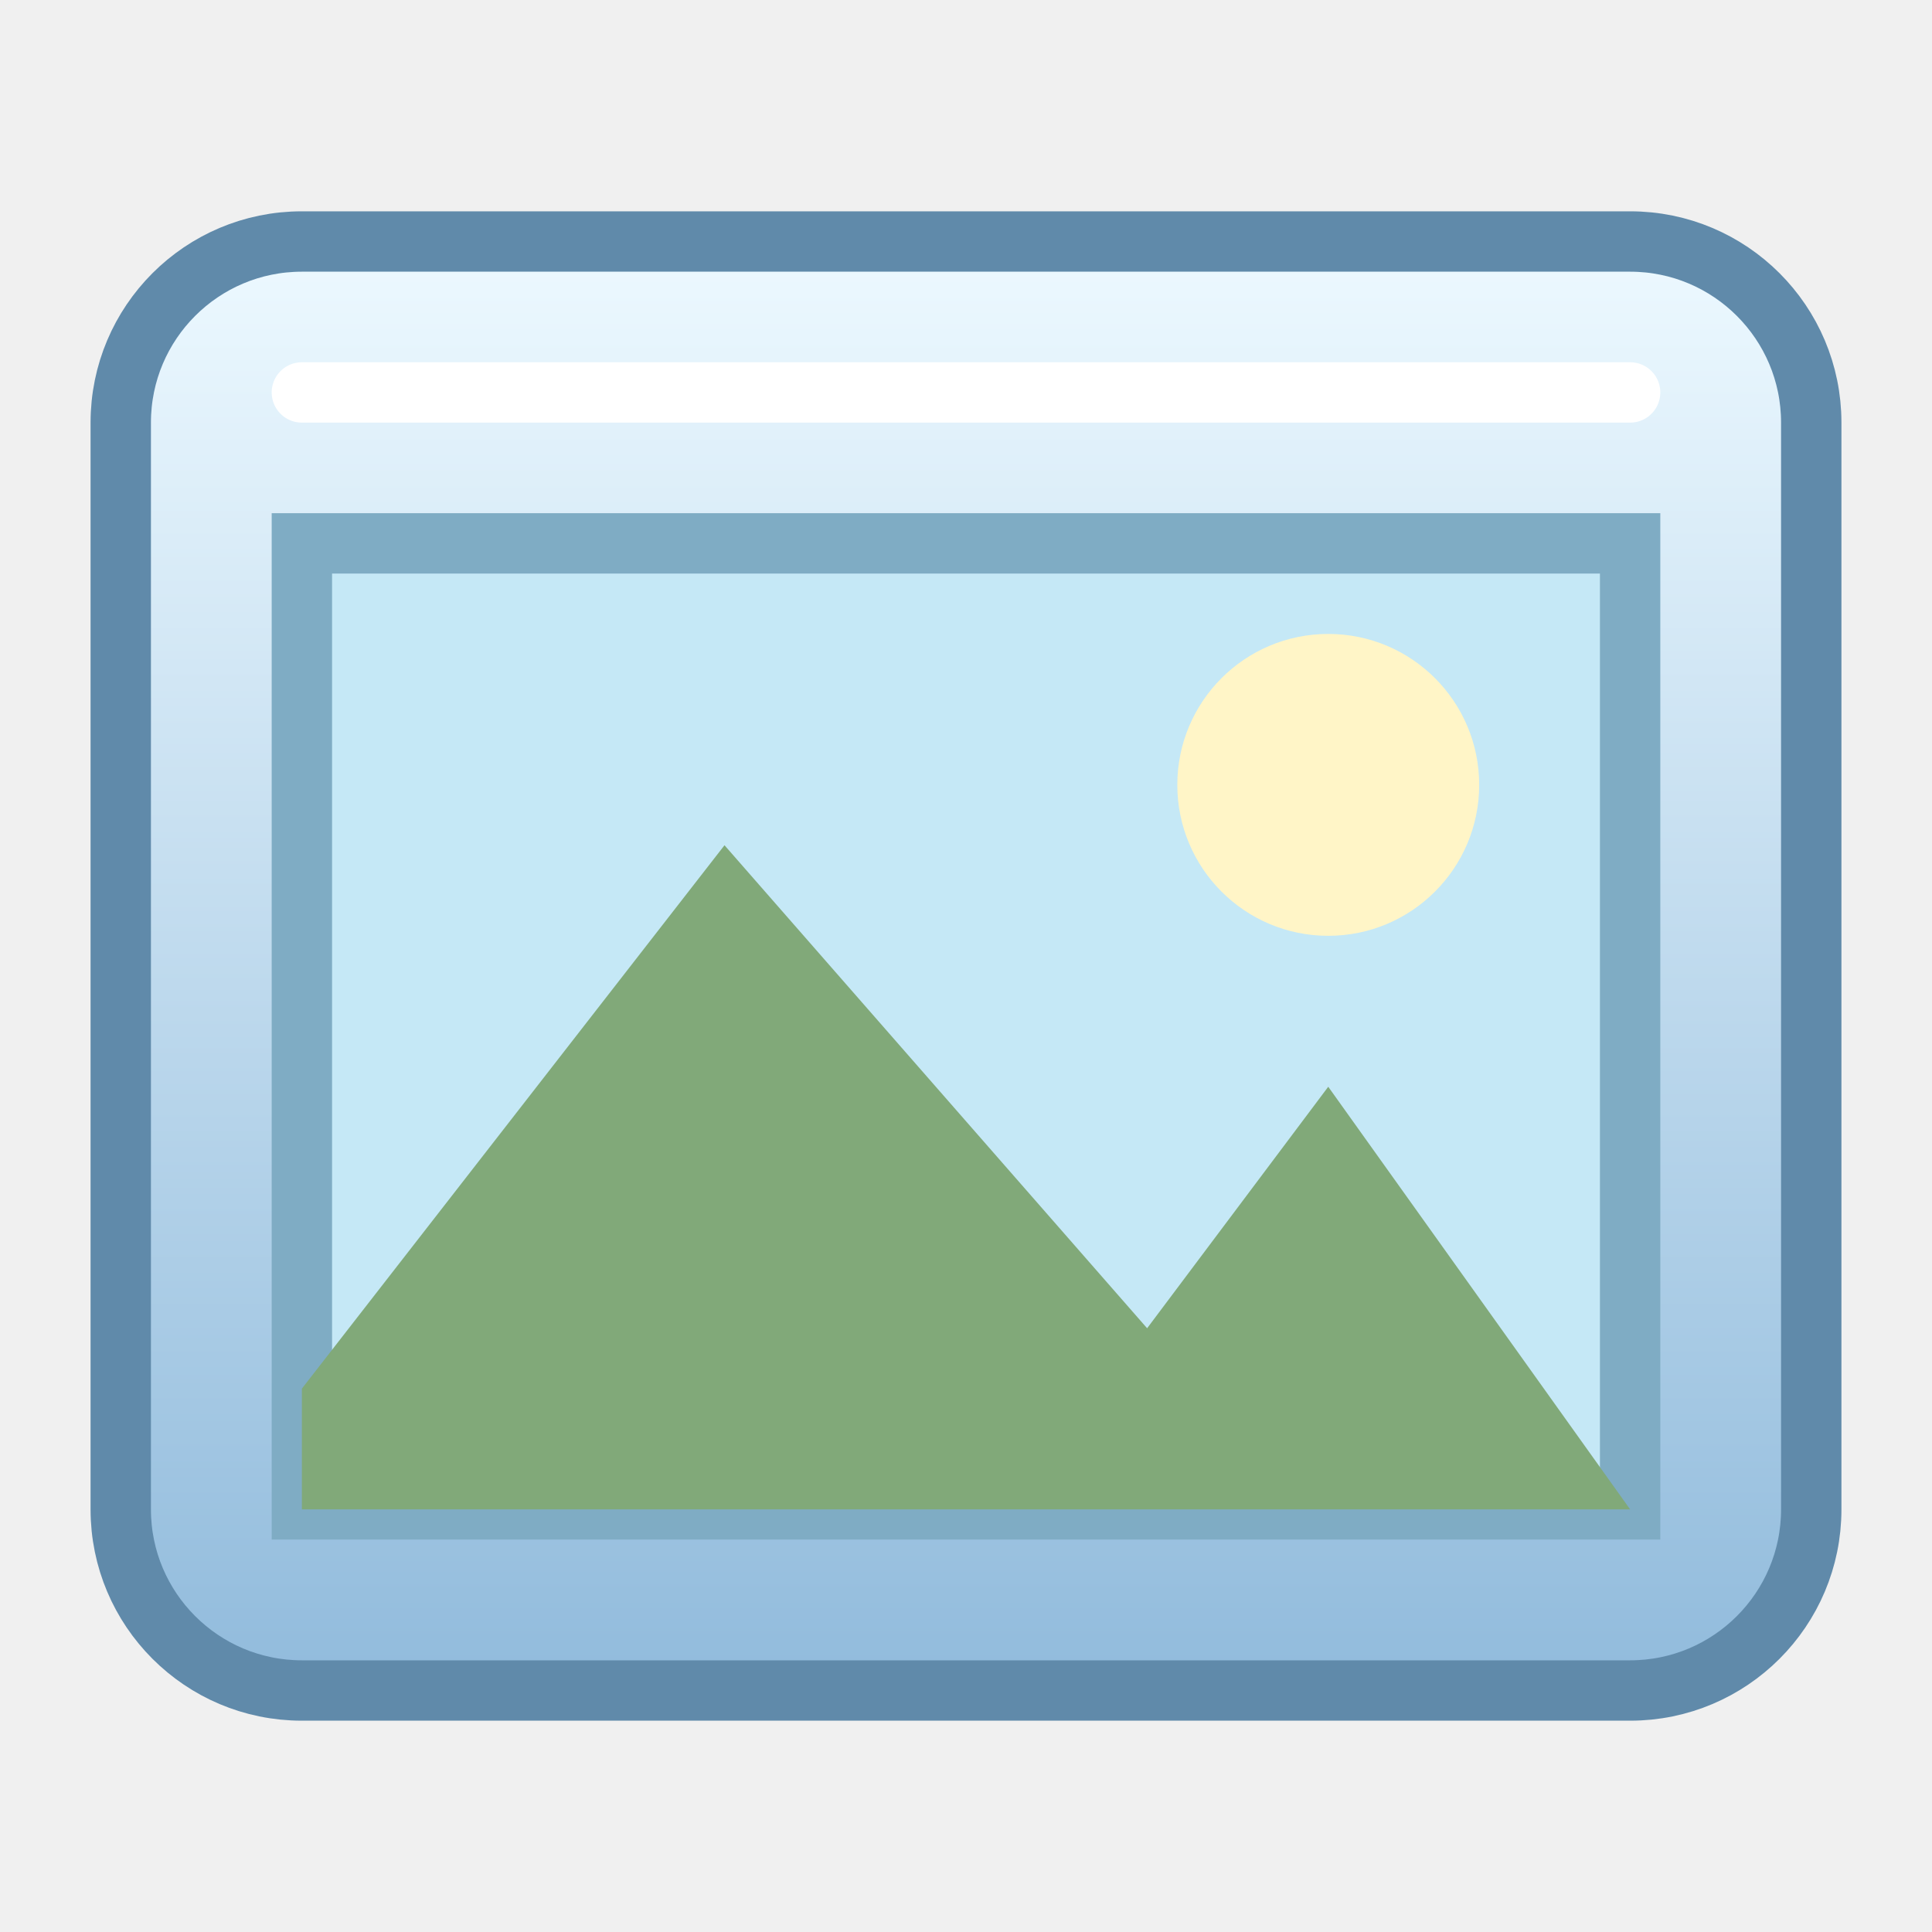
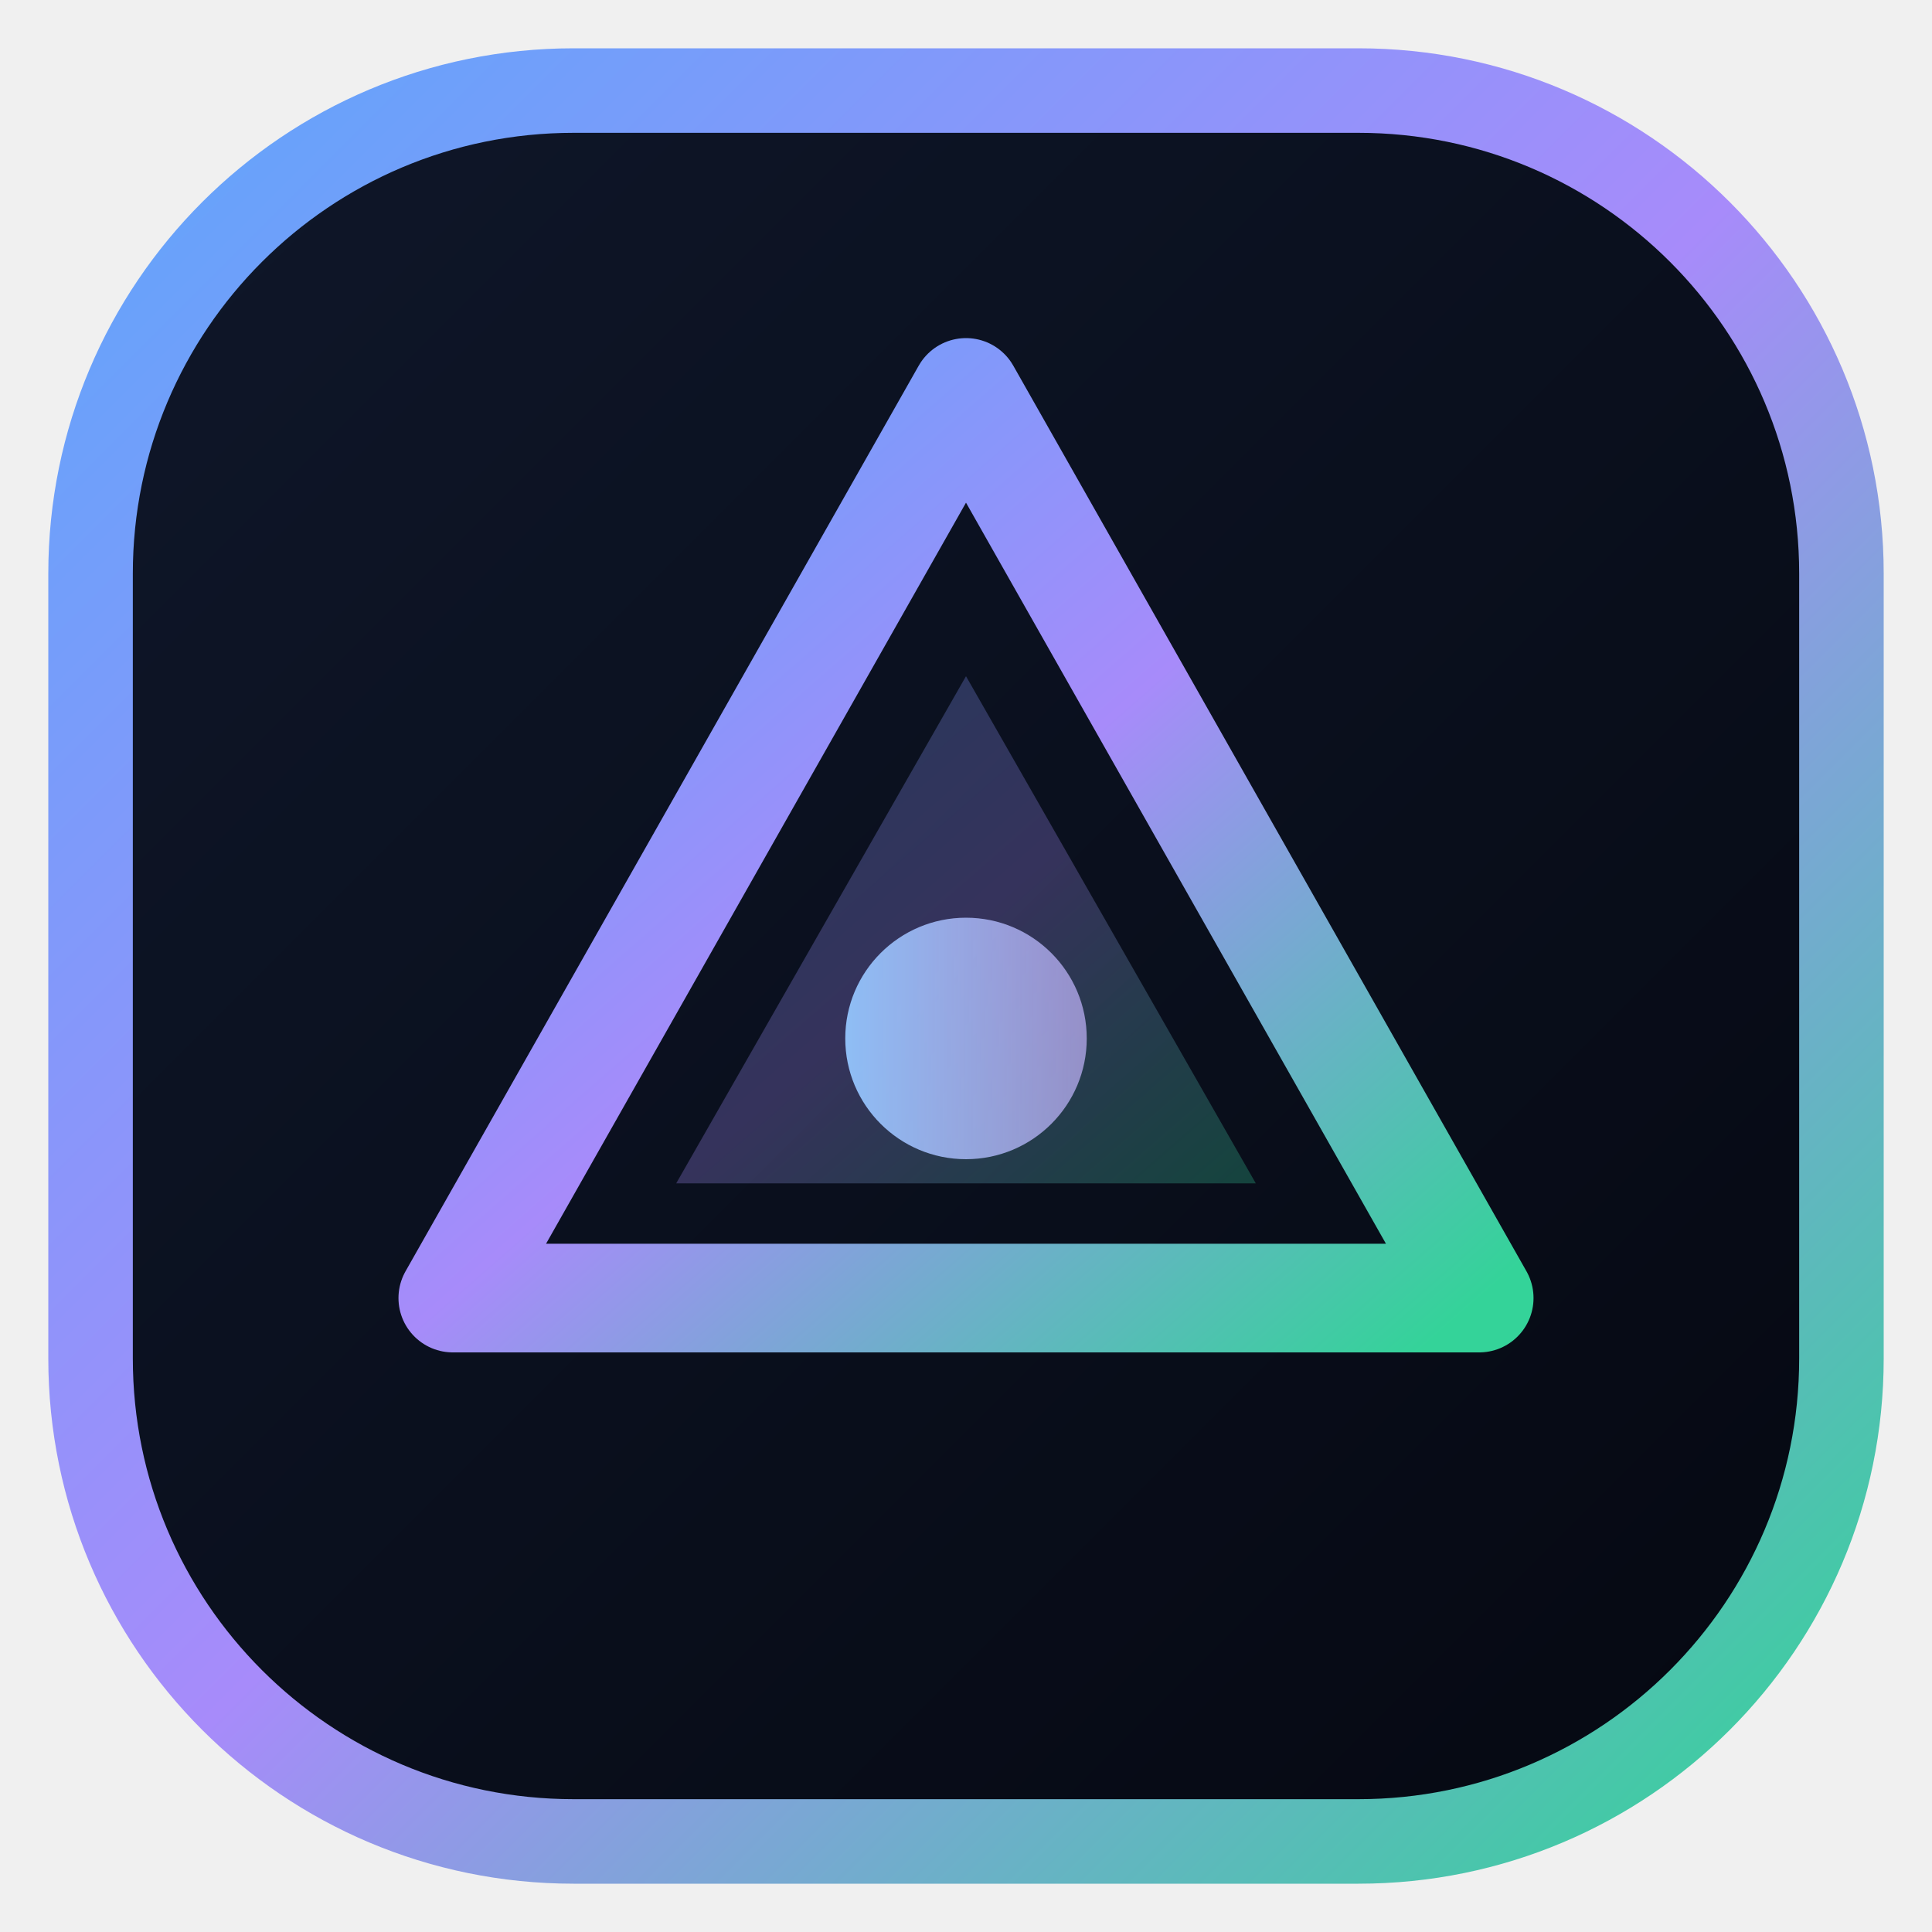
<svg xmlns="http://www.w3.org/2000/svg" viewBox="0 0 32 32">
  <defs>
-     <linearGradient id="frame" x2="0" y2="1">
-       <stop stop-color="#edf9ff" />
-       <stop offset="1" stop-color="#91bbdc" />
+     <linearGradient id="bg" x1="0" y1="0" x2="1" y2="1">
+       <stop offset="0%" stop-color="#0f172a" />
+       <stop offset="100%" stop-color="#050811" />
+     </linearGradient>
+     <linearGradient id="prism" x1="0" y1="0" x2="1" y2="1">
+       <stop offset="0%" stop-color="#60a5fa" />
+       <stop offset="50%" stop-color="#a78bfa" />
+       <stop offset="100%" stop-color="#34d399" />
+     </linearGradient>
+     <linearGradient id="glow" x1="0" y1="0" x2="1" y2="0">
+       <stop offset="0%" stop-color="#93c5fd" stop-opacity="0.95" />
+       <stop offset="100%" stop-color="#c4b5fd" stop-opacity="0.7" />
    </linearGradient>
  </defs>
-   <rect x="2" y="4" width="28" height="24" rx="3" fill="url(#frame)" stroke="#608aaa" />
-   <path d="M5 9h22v16H5z" fill="#c5e8f6" stroke="#7facc4" />
-   <circle cx="22" cy="13" r="2.5" fill="#fff5c7" />
-   <path d="m5 23 7-9 7 8 3-4 5 7H5Z" fill="#81a979" />
-   <path d="M5 6.5h22" stroke="#fff" stroke-linecap="round" />
+   <rect x="1.5" y="1.5" width="29" height="29" rx="8" fill="url(#bg)" stroke="url(#prism)" stroke-width="1.4" />
+   <polygon points="16,6.5 24.5,21.5 7.5,21.5" fill="none" stroke="url(#prism)" stroke-width="1.8" stroke-linejoin="round" />
+   <polygon points="16,11.2 20.8,19.6 11.2,19.6" fill="url(#prism)" opacity="0.28" />
+   <circle cx="16" cy="17.2" r="2" fill="url(#glow)" />
</svg>
